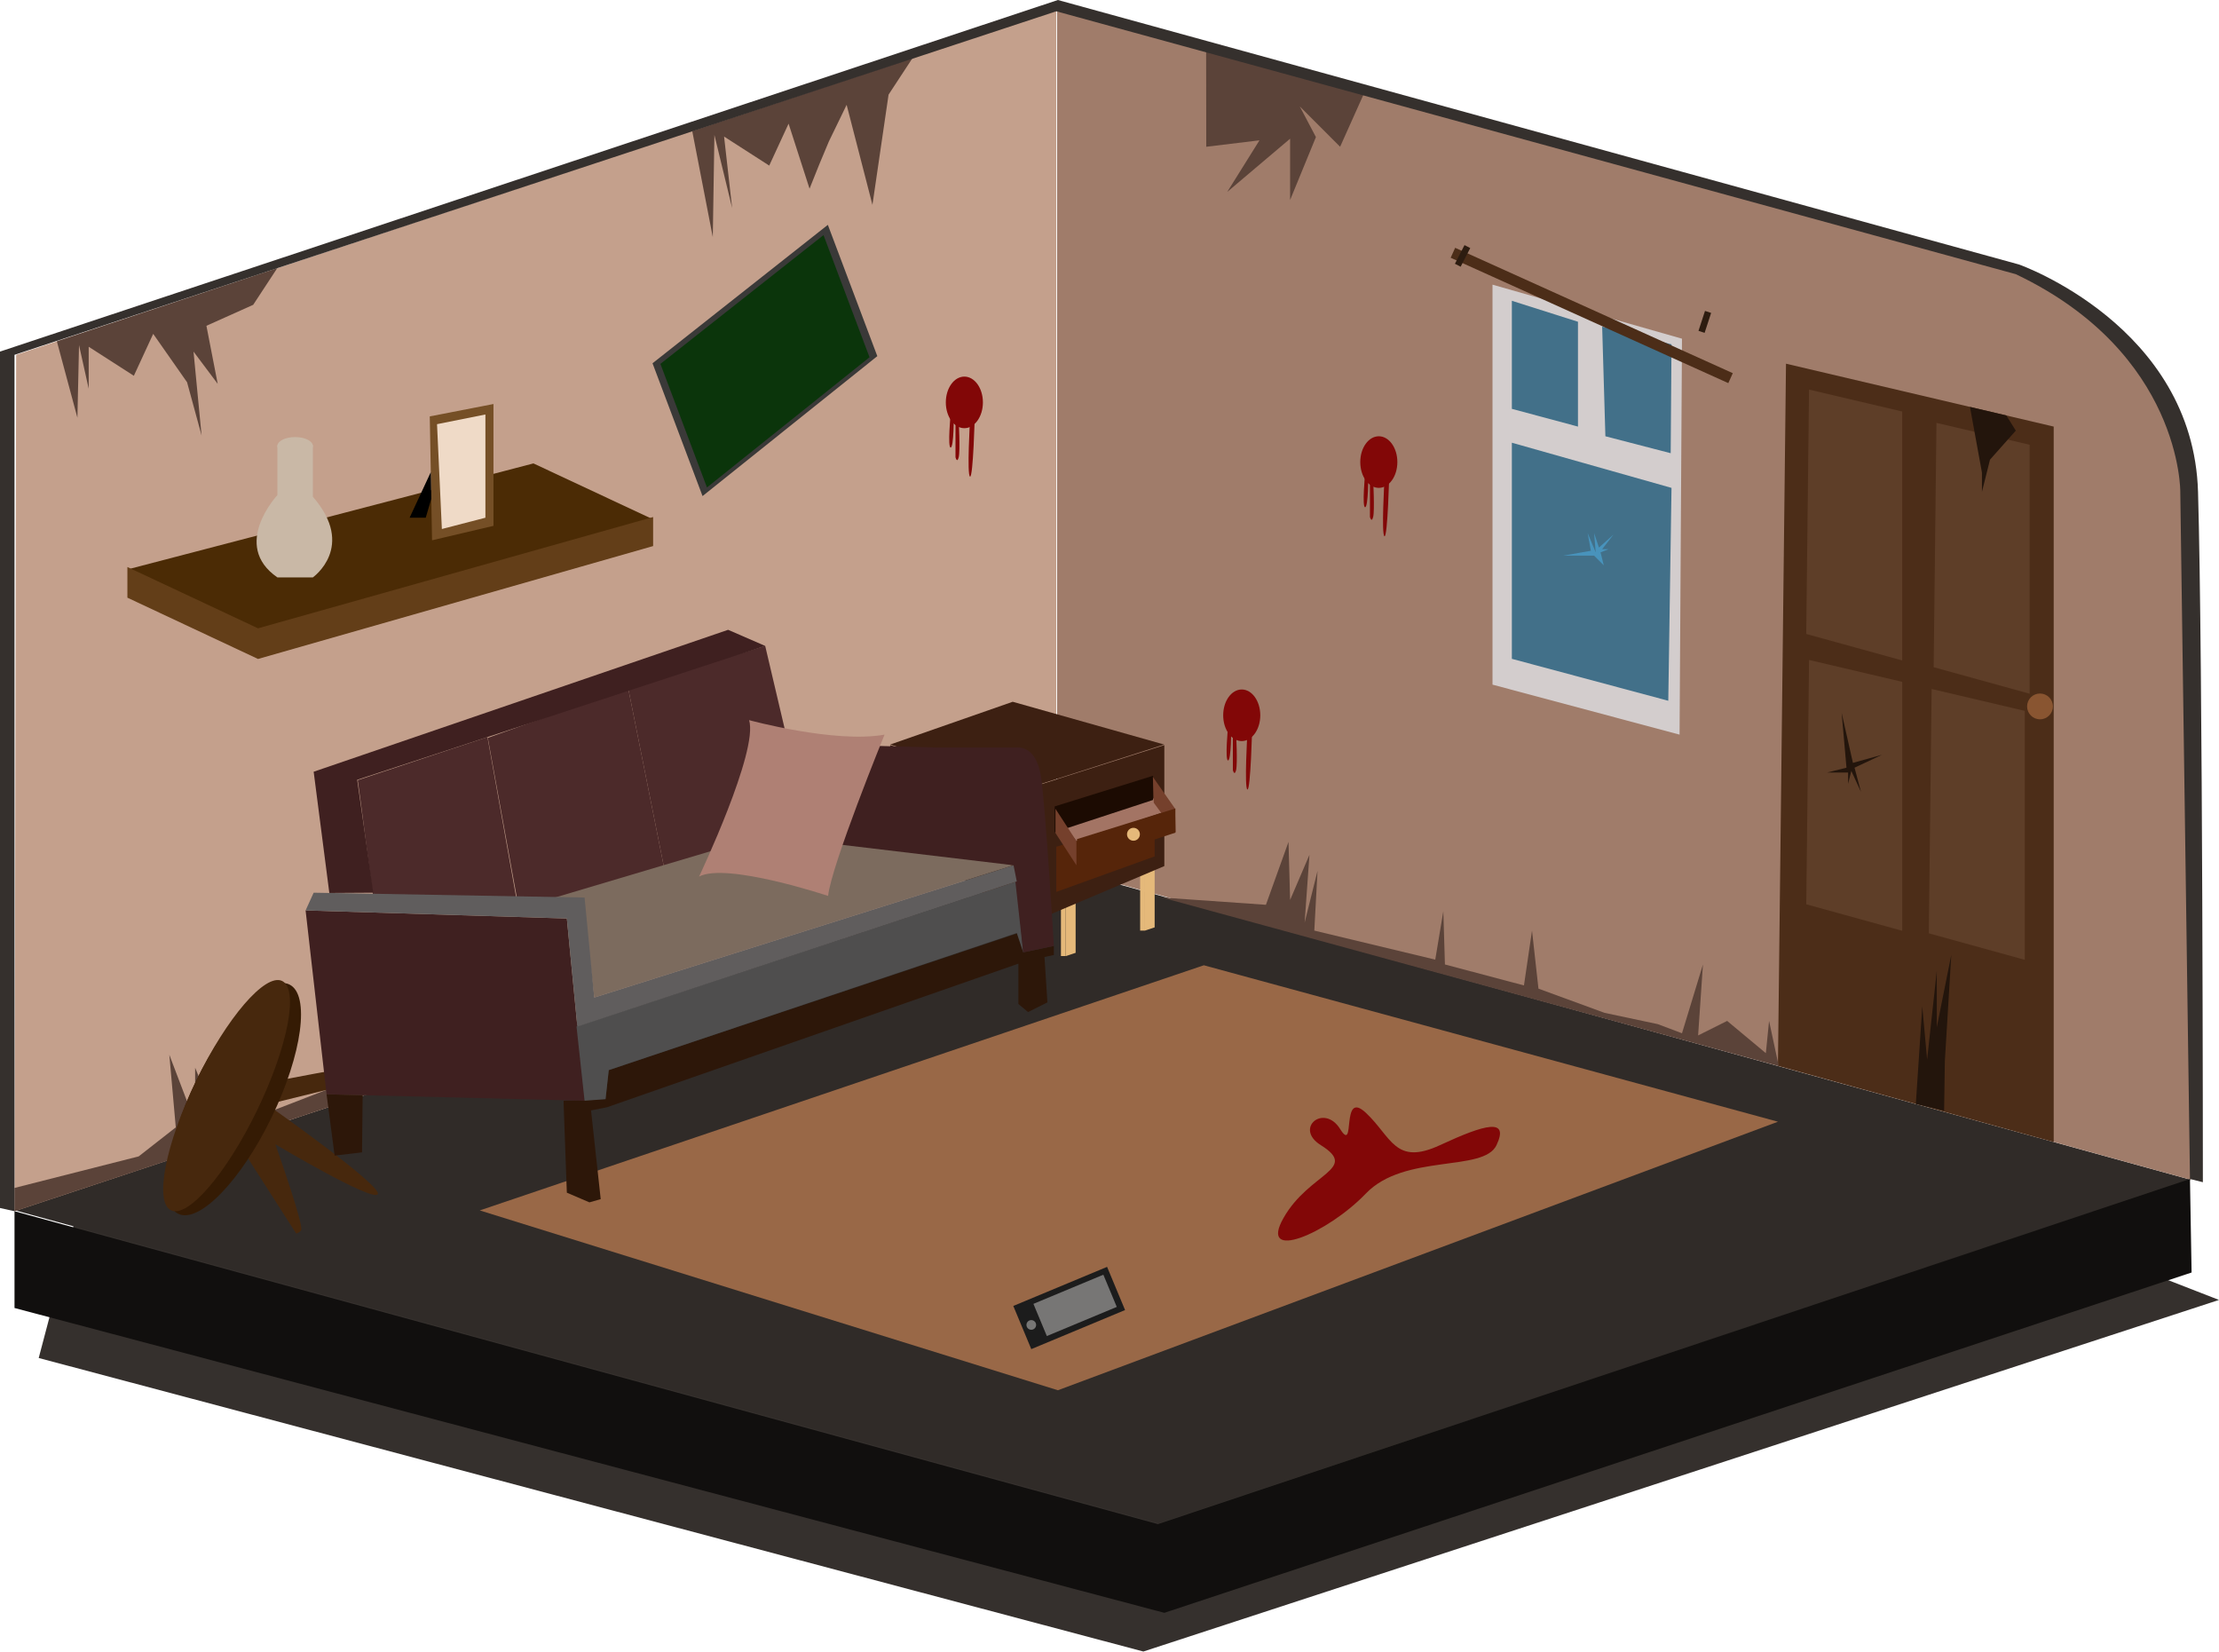
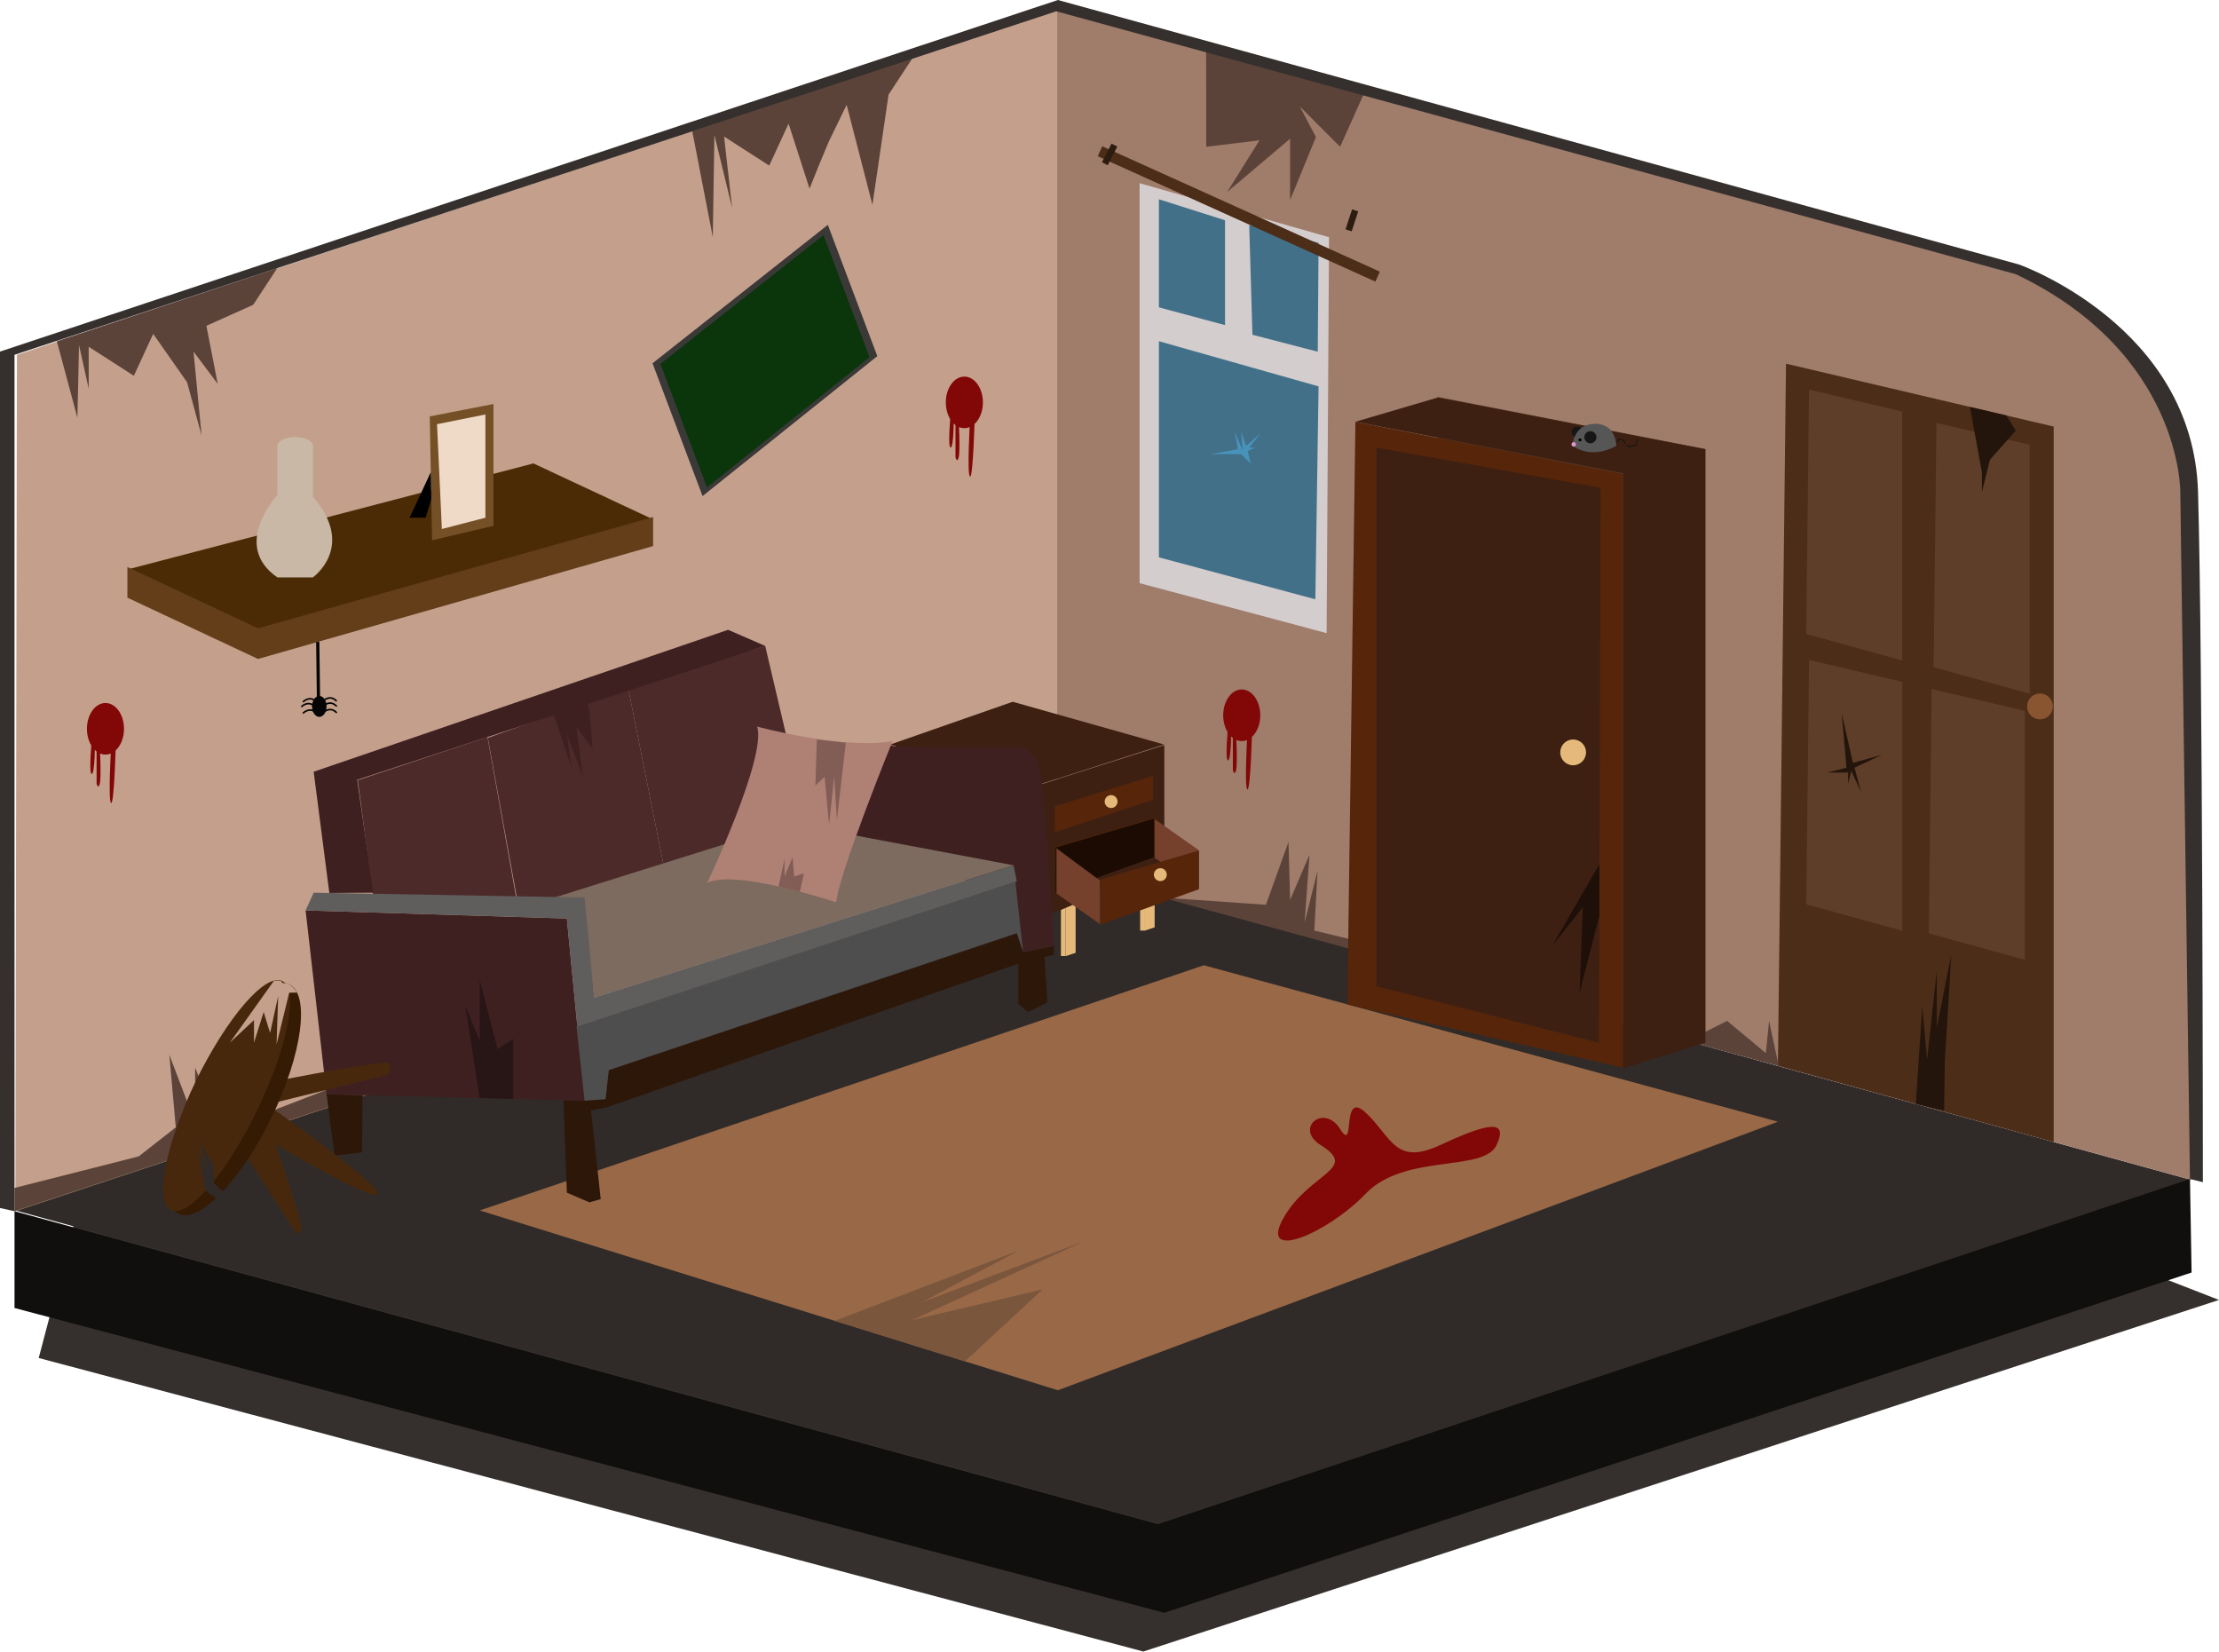
<svg xmlns="http://www.w3.org/2000/svg" id="Calque_1" data-name="Calque 1" viewBox="0 0 1376 1024">
  <defs>
-     <style>.cls-1{fill:#35302d;}.cls-2{fill:#302b28;}.cls-3{fill:#3a1c05;}.cls-4{fill:#c4a08c;}.cls-5{fill:#a07c6a;}.cls-6{fill:#4c2a2a;}.cls-7{fill:#d3cdcd;}.cls-8{fill:#427089;}.cls-9{fill:#3a3938;}.cls-10{fill:#0b350b;}.cls-11{fill:#4893bc;}.cls-12{fill:#996847;}.cls-13{fill:#820707;}.cls-14{fill:#1c1c1c;}.cls-15{fill:#777675;}.cls-16{fill:#4c2d18;}.cls-17{fill:#5e3e28;}.cls-18{fill:#895531;}.cls-19{fill:#23150c;}.cls-20{fill:#5b4339;}.cls-21{fill:#47280d;}.cls-22{fill:#2d1c10;}.cls-23{fill:#351b04;}.cls-24{fill:#110f0e;}.cls-25{fill:none;stroke:#e0d082;stroke-miterlimit:10;stroke-width:4px;}.cls-26{fill:#3f2020;}.cls-27{fill:#2d1709;}.cls-28{fill:#e5b97a;}.cls-29{fill:#3d2012;}.cls-30{fill:#7c6b5e;}.cls-31{fill:#4f4e4e;}.cls-32{fill:#af8074;}.cls-33{fill:#56250a;}.cls-34{fill:#605d5d;}.cls-35{fill:#4b2b05;}.cls-36{fill:#633e18;}.cls-37{fill:#c9b8a6;}.cls-38{fill:#754f26;}.cls-39{fill:#efdac7;}.cls-40{fill:#a37464;}.cls-41{fill:#1c0b02;}.cls-42{fill:#75402c;}</style>
+     <style>.cls-1{fill:#35302d;}.cls-2{fill:#302b28;}.cls-3{fill:#3a1c05;}.cls-4{fill:#c4a08c;}.cls-5{fill:#a07c6a;}.cls-6{fill:#4c2a2a;}.cls-7{fill:#3a3938;}.cls-8{fill:#0b350b;}.cls-9{fill:#996847;}.cls-10{fill:#820707;}.cls-11{fill:#4c2d18;}.cls-12{fill:#5e3e28;}.cls-13{fill:#895531;}.cls-14{fill:#23150c;}.cls-15{fill:#5b4339;}.cls-16{fill:#110f0e;}.cls-17,.cls-36,.cls-38{fill:none;stroke-miterlimit:10;}.cls-17{stroke:#e0d082;stroke-width:4px;}.cls-18{fill:#3f2020;}.cls-19{fill:#2d1709;}.cls-20{fill:#e5b97a;}.cls-21{fill:#3d2012;}.cls-22{fill:#4f4e4e;}.cls-23{fill:#56250a;}.cls-24{fill:#4b2b05;}.cls-25{fill:#633e18;}.cls-26{fill:#c9b8a6;}.cls-27{fill:#754f26;}.cls-28{fill:#efdac7;}.cls-29{fill:#d3cdcd;}.cls-30{fill:#427089;}.cls-31{fill:#4893bc;}.cls-32{fill:#2d1c10;}.cls-33{fill:#7c6b5e;}.cls-34{fill:#605d5d;}.cls-35{fill:#af8074;}.cls-36,.cls-38{stroke:#050505;}.cls-36{stroke-width:2px;}.cls-37{fill:#050505;}.cls-38{stroke-linecap:round;}.cls-39{fill:#825d56;}.cls-40{fill:#7a563d;}.cls-41{fill:#47280d;}.cls-42{fill:#351b04;}.cls-43{fill:#281515;}.cls-44{fill:#1e0f09;}.cls-45{fill:#161616;}.cls-46{fill:#565656;}.cls-47{fill:#db9aca;}.cls-48{fill:#1c0b02;}.cls-49{fill:#75402c;}</style>
  </defs>
  <polygon class="cls-1" points="24 842 709 1024 1376 806 1340 792 57 717 24 842" />
  <polygon class="cls-2" points="9.5 750.5 654.5 537.5 1358.5 731.5 718.5 944.5 9.5 750.5" />
  <path class="cls-3" d="M919,581" transform="translate(-287.5 -49.5)" />
-   <polygon class="cls-4" points="9 751 10 220 74.89 198.47 655 6 655 537 9 751" />
+   <polygon class="cls-4" points="9.5 751 10.5 220 75.39 198.47 655.5 6 655.5 537 9.5 751" />
  <path class="cls-5" d="M943,56l597,163s104,42,106,159,0,403,0,403L943,587Z" transform="translate(-287.5 -49.5)" />
  <polygon class="cls-6" points="474.5 400.5 502.5 519.5 413.5 546.5 389.5 426.5 474.5 400.5" />
-   <polygon class="cls-7" points="925.5 176.5 1043 210 1041.5 455.5 925.5 424.5 925.5 176.5" />
-   <polygon class="cls-8" points="937.5 186.5 978.5 199.5 978.5 264.5 937.5 253.5 937.5 186.5" />
-   <polygon class="cls-8" points="993.5 202.5 1036.5 213.5 1036 281 995.5 270.5 993.5 202.5" />
-   <polygon class="cls-8" points="937.5 274.5 1036.5 302.5 1034.5 434.5 937.5 408.5 937.5 274.5" />
-   <polygon class="cls-9" points="404.63 225.24 513.35 139.41 544.02 220.82 435.65 307.59 404.63 225.24" />
-   <polygon class="cls-10" points="409.52 225.62 510.66 145.77 539.19 221.51 438.38 302.23 409.52 225.62" />
-   <polygon class="cls-11" points="989.5 342.5 988.5 330.5 991.5 339.5 1000.5 331.5 993.5 340.5 997.5 340.5 992.5 342.5 994.5 350.5 988.5 344.5 969.5 344.5 986.5 341.5 984.5 330.5 989.5 342.5" />
-   <polygon class="cls-12" points="297.5 750.5 656 862 1102.5 695.5 746.5 598.5 297.5 750.5" />
-   <path class="cls-13" d="M1106.5,759.5c-16.73-10.45,2-26,12-10s0-25,16-10,18,33,46,20,43-17,35,0-57,5-81,30-67,43-51,15S1130.5,774.5,1106.5,759.5Z" transform="translate(-287.5 -49.5)" />
-   <path class="cls-13" d="M877,306s-2,21,0,21,2-20,2-20l1,2v24s1,4,2,0,0-23,0-23h7s-2,34,0,35,3-39,3-39Z" transform="translate(-287.5 -49.5)" />
-   <path class="cls-13" d="M1134,343s-2,21,0,21,2-20,2-20l1,2v24s1,4,2,0,0-23,0-23h7s-2,34,0,35,3-39,3-39Z" transform="translate(-287.5 -49.5)" />
-   <path class="cls-13" d="M1049,500s-2,21,0,21,2-20,2-20l1,2v24s1,4,2,0,0-23,0-23h7s-2,34,0,35,3-39,3-39Z" transform="translate(-287.5 -49.5)" />
-   <rect class="cls-14" x="919" y="846" width="63" height="29" transform="translate(-545.35 382.27) rotate(-22.62)" />
-   <rect class="cls-15" x="930.67" y="848.07" width="46.98" height="21.63" transform="translate(-544.44 383.55) rotate(-22.62)" />
-   <circle class="cls-15" cx="639.5" cy="821.5" r="3" />
-   <polygon class="cls-16" points="1102.5 660.85 1107.5 225.5 1273.5 264.5 1273.5 708.08 1102.5 660.85" />
-   <polygon class="cls-17" points="1120.04 393.07 1121.78 241.56 1179.54 255.14 1179.54 409.5 1120.04 393.07" />
-   <polygon class="cls-17" points="1199.06 413.69 1200.8 262.19 1258.56 275.76 1258.56 430.12 1199.06 413.69" />
-   <polygon class="cls-17" points="1120.06 560.69 1121.8 409.19 1179.56 422.76 1179.56 577.12 1120.06 560.69" />
-   <polygon class="cls-17" points="1196.06 578.69 1197.8 427.19 1255.56 440.76 1255.56 595.12 1196.06 578.69" />
-   <circle class="cls-18" cx="1265" cy="438" r="8" />
-   <polygon class="cls-19" points="1145 476 1142 442 1149 473 1167 468 1150 476 1154 491 1148 478 1146 486 1146 479 1133 479 1145 476" />
-   <polygon class="cls-20" points="737 561 1103 661 1097 633 1095 653 1071 633 1053 642 1056 598 1043 640.66 1028 635 995 628 954 613 950 577 945 611 896 598 895 565 890 595 815 577 817 540 809 572 812 530 800 558 799 522 785 561 720.5 556.5 737 561" />
-   <polygon class="cls-19" points="1221.57 252.3 1229 293 1229 305 1234 285 1250 267 1244.11 257.59 1221.57 252.3" />
-   <polygon class="cls-20" points="9 751 363.89 633.47 286 649 265 608 273 654 256 654 223 608 238.04 662 137 701 121 662 121 696 105 654 109 699 86 717 9 736.56 9 751" />
-   <path class="cls-21" d="M458.24,759s60.92,36.28,63.54,30.88-68.66-55.53-68.66-55.53L527.59,716s3.08-4.06,1.26-7.17-90.61,15-90.61,15l-12.58,32.8,14.43,9.22,31,48.37s.9.44,3.11-1.82S458.24,759,458.24,759Z" transform="translate(-287.5 -49.5)" />
-   <rect class="cls-16" x="1180.12" y="241.67" width="188.9" height="6.77" transform="translate(-73.77 -552.25) rotate(24.3)" />
-   <rect class="cls-22" x="1192.41" y="201.72" width="4" height="13" transform="translate(-60.46 -572.15) rotate(27.18)" />
-   <rect class="cls-22" x="1342.7" y="242.49" width="4" height="13" transform="translate(-143.88 -454.44) rotate(18.08)" />
-   <ellipse class="cls-23" cx="432.51" cy="731.05" rx="79" ry="26" transform="translate(-701.5 751.7) rotate(-64.13)" />
-   <ellipse class="cls-21" cx="428.01" cy="728.86" rx="79" ry="21" transform="translate(-702.07 746.42) rotate(-64.13)" />
-   <polygon class="cls-20" points="95 207 116 237 125 270 120 218 135 238 128 202 157 189 171.91 166.28 35.26 211.62 48 259 49 214 55 241 55 215 83 233 95 207" />
-   <polygon class="cls-20" points="489 76.67 502 117 508 102 514 87.67 525 65 541 127 551 58.67 565.91 35.95 429.26 81.29 442 147 443 83.67 454 129 449 84.67 477 102.67 489 76.67" />
-   <polygon class="cls-20" points="747.92 31.73 748 91 781 87 761 119 800 86 800 124 816 85 806 66 831 91 845.61 58.41 747.92 31.73" />
-   <polygon class="cls-19" points="1188 684.52 1192 624 1195 657 1201 602 1201 637 1210 592 1206 658 1205.55 688.65 1188 684.52" />
-   <polygon class="cls-24" points="9 751 9 811 722 1000 1359 789 1358 731 718 945 9 751" />
+   <polygon class="cls-7" points="404.63 225.24 513.35 139.41 544.02 220.82 435.65 307.59 404.63 225.24" />
+   <polygon class="cls-8" points="409.52 225.62 510.66 145.77 539.19 221.51 438.38 302.23 409.52 225.62" />
+   <polygon class="cls-9" points="297.5 750.5 656 862 1102.5 695.5 746.5 598.5 297.5 750.5" />
+   <path class="cls-10" d="M1106.5,759.5c-16.73-10.45,2-26,12-10s0-25,16-10,18,33,46,20,43-17,35,0-57,5-81,30-67,43-51,15S1130.5,774.5,1106.5,759.5Z" transform="translate(-287.5 -49.5)" />
+   <path class="cls-10" d="M877,306s-2,21,0,21,2-20,2-20l1,2v24s1,4,2,0,0-23,0-23h7s-2,34,0,35,3-39,3-39Z" transform="translate(-287.5 -49.5)" />
+   <path class="cls-10" d="M1134,343s-2,21,0,21,2-20,2-20l1,2v24s1,4,2,0,0-23,0-23h7s-2,34,0,35,3-39,3-39Z" transform="translate(-287.5 -49.5)" />
+   <path class="cls-10" d="M1049,500s-2,21,0,21,2-20,2-20l1,2v24s1,4,2,0,0-23,0-23h7s-2,34,0,35,3-39,3-39Z" transform="translate(-287.5 -49.5)" />
+   <polygon class="cls-11" points="1102.5 660.85 1107.5 225.5 1273.5 264.5 1273.5 708.08 1102.5 660.85" />
+   <polygon class="cls-12" points="1120.04 393.07 1121.78 241.56 1179.54 255.14 1179.54 409.5 1120.04 393.07" />
+   <polygon class="cls-12" points="1199.06 413.69 1200.8 262.19 1258.56 275.76 1258.56 430.12 1199.06 413.69" />
+   <polygon class="cls-12" points="1120.06 560.69 1121.8 409.19 1179.56 422.76 1179.56 577.12 1120.06 560.69" />
+   <polygon class="cls-12" points="1196.06 578.69 1197.8 427.19 1255.56 440.76 1255.56 595.12 1196.06 578.69" />
+   <circle class="cls-13" cx="1265" cy="438" r="8" />
+   <polygon class="cls-14" points="1145 476 1142 442 1149 473 1167 468 1150 476 1154 491 1148 478 1146 486 1146 479 1133 479 1145 476" />
+   <polygon class="cls-15" points="737 561 1103 661 1097 633 1095 653 1071 633 1053 642 1056 598 1043 640.66 1028 635 995 628 954 613 950 577 945 611 896 598 895 565 890 595 815 577 817 540 809 572 812 530 800 558 799 522 785 561 720.5 556.5 737 561" />
+   <polygon class="cls-14" points="1221.57 252.3 1229 293 1229 305 1234 285 1250 267 1244.11 257.59 1221.57 252.3" />
+   <polygon class="cls-15" points="9 751 363.89 633.47 286 649 265 608 273 654 256 654 223 608 238.04 662 137 701 121 662 121 696 105 654 109 699 86 717 9 736.56 9 751" />
+   <polygon class="cls-15" points="95 207 116 237 125 270 120 218 135 238 128 202 157 189 171.91 166.28 35.26 211.62 48 259 49 214 55 241 55 215 83 233 95 207" />
+   <polygon class="cls-15" points="489 76.67 502 117 508 102 514 87.67 525 65 541 127 551 58.67 565.91 35.95 429.26 81.29 442 147 443 83.67 454 129 449 84.67 477 102.67 489 76.67" />
+   <polygon class="cls-15" points="747.92 31.73 748 91 781 87 761 119 800 86 800 124 816 85 806 66 831 91 845.61 58.41 747.92 31.73" />
+   <polygon class="cls-14" points="1188 684.52 1192 624 1195 657 1201 602 1201 637 1210 592 1206 658 1205.55 688.65 1188 684.52" />
+   <polygon class="cls-16" points="9 751 9 811 722 1000 1359 789 1358 731 718 945 9 751" />
  <path class="cls-1" d="M296.5,800.5l-9-2v-531l656-218,596,164s108,38,111,141,3,428,3,428l-8-2-6-426s1-86-102-135l-595-163-646,213Z" transform="translate(-287.5 -49.5)" />
-   <ellipse class="cls-13" cx="598" cy="249.5" rx="11.5" ry="16" />
-   <ellipse class="cls-13" cx="855" cy="286.5" rx="11.5" ry="16" />
-   <ellipse class="cls-13" cx="770" cy="443.5" rx="11.5" ry="16" />
-   <circle class="cls-25" cx="501.34" cy="495.62" r="9" />
-   <polyline class="cls-25" points="501.34 504.62 501.34 526.62 510.34 526.62" />
-   <line class="cls-25" x1="510.84" y1="517.12" x2="501.34" y2="517.12" />
+   <ellipse class="cls-10" cx="598" cy="249.5" rx="11.5" ry="16" />
+   <ellipse class="cls-10" cx="855" cy="286.5" rx="11.5" ry="16" />
+   <ellipse class="cls-10" cx="770" cy="443.5" rx="11.5" ry="16" />
+   <circle class="cls-17" cx="501.34" cy="495.62" r="9" />
+   <polyline class="cls-17" points="501.34 504.62 501.34 526.62 510.34 526.62" />
+   <line class="cls-17" x1="510.84" y1="517.12" x2="501.34" y2="517.12" />
  <path class="cls-6" d="M509.34,533.24l80.43-26.74c5.74,32.17,12,66.83,17.73,99-29.33-.33-59.17.83-88.5.5C515.78,583.08,512.56,556.16,509.34,533.24Z" transform="translate(-287.5 -49.5)" />
  <polygon class="cls-6" points="389.5 426.5 413.5 546.5 364.5 566.5 320.5 556.5 302.5 457.5 389.5 426.5" />
-   <polygon class="cls-26" points="204.22 553.67 231.5 553.5 221.5 483.5 474.5 400.5 451.5 390.5 194.5 478.5 204.22 553.67" />
-   <polyline class="cls-27" points="376.5 686.5 366.5 688.5 372.5 743.5 365.5 745.5 351.5 739.5 349.5 684.5 349.5 682.5 349.87 682.5 375.5 681.5 377.5 663.5 631.5 578.5 634.5 590.5 653.5 586.5 653.5 592.13 647.68 593.37 649.5 621.5 637.5 627.5 631.5 622.5 631.5 600.5 631.5 597.5" />
-   <polygon class="cls-26" points="202.5 678.5 362.5 682.5 351.5 569.5 189.5 564.5 202.5 678.5" />
-   <polygon class="cls-27" points="202.5 678.5 224.88 679.06 224.5 714.5 207.5 716.5 202.5 678.5" />
-   <polygon class="cls-28" points="716 535 716 575 710 577 710 536 716 535" />
-   <polygon class="cls-28" points="707 538 707 577 710 577 710 536.15 707 538" />
-   <polygon class="cls-28" points="667 550.79 667 590.79 661 592.79 661 551.79 667 550.79" />
-   <polygon class="cls-28" points="657.89 553.79 657.89 592.79 660.89 592.79 660.89 551.94 657.89 553.79" />
-   <polygon class="cls-29" points="627.99 435.12 721.84 461.62 635.99 489.12 552.05 461.62 627.99 435.12" />
-   <polygon class="cls-29" points="552 462 552 513 637 573 722 537 722 462 637 489 552 462" />
-   <polygon class="cls-30" points="362.5 565.5 368.5 618.5 628.5 536.5 497 511 337.11 558.59 362.5 565.5" />
-   <polygon class="cls-31" points="377.5 663.5 375.5 681.5 362.5 682.5 357.5 636.5 630.5 546.5 634.5 590.5 630.5 578.5 377.5 663.5" />
-   <path class="cls-26" d="M868,513h50s12-2,15,18,8,105,8,105l-19,4-6-54L777.5,569.5q-.5-29.5-1-59Z" transform="translate(-287.5 -49.5)" />
-   <path class="cls-32" d="M752,496s53.2,14.55,84,9c-.2.45-33,81-35,100,0,0-63-21-80-12C721,593,758,515,752,496Z" transform="translate(-287.5 -49.5)" />
-   <polygon class="cls-33" points="655 525 655 553 716 531 716 507 655 525" />
-   <circle class="cls-28" cx="692" cy="522" r="4" />
+   <polygon class="cls-18" points="204.22 553.67 231.5 553.5 221.5 483.5 474.5 400.5 451.5 390.5 194.5 478.5 204.22 553.67" />
+   <polyline class="cls-19" points="376.5 686.5 366.5 688.5 372.5 743.5 365.5 745.5 351.5 739.5 349.5 684.5 349.5 682.5 349.87 682.5 375.5 681.5 377.5 663.5 631.5 578.5 634.5 590.5 653.5 586.5 653.5 592.13 647.68 593.37 649.5 621.5 637.5 627.5 631.5 622.5 631.5 600.5 631.5 597.5" />
+   <polygon class="cls-18" points="202.5 678.5 362.5 682.5 351.5 569.5 189.5 564.5 202.5 678.5" />
+   <polygon class="cls-19" points="202.5 678.5 224.88 679.06 224.5 714.5 207.5 716.5 202.5 678.5" />
+   <polygon class="cls-20" points="716 535 716 575 710 577 710 536 716 535" />
+   <polygon class="cls-20" points="707 538 707 577 710 577 710 536.15 707 538" />
+   <polygon class="cls-20" points="667 550.79 667 590.79 661 592.79 661 551.79 667 550.79" />
+   <polygon class="cls-20" points="657.89 553.79 657.89 592.79 660.89 592.79 660.89 551.94 657.89 553.79" />
+   <polygon class="cls-21" points="627.99 435.12 721.84 461.62 635.99 489.12 552.05 461.62 627.99 435.12" />
+   <polygon class="cls-21" points="552 462 552 513 637 573 722 537 722 462 637 489 552 462" />
+   <polygon class="cls-22" points="377.5 663.5 375.5 681.5 362.5 682.5 357.5 636.5 630.5 546.5 634.5 590.5 630.5 578.5 377.5 663.5" />
+   <path class="cls-18" d="M868,513h50s12-2,15,18,8,105,8,105l-19,4-6-54L777.5,569.5q-.5-29.5-1-59Z" transform="translate(-287.5 -49.5)" />
+   <polygon class="cls-23" points="715 481 654 500 654 516 715 496 715 481" />
+   <polygon class="cls-23" points="655 525 655 553 716 531 716 507 655 525" />
+   <circle class="cls-20" cx="689" cy="497" r="4" />
+   <circle class="cls-20" cx="692" cy="522" r="4" />
+   <polygon class="cls-24" points="330.78 287.33 404.63 321.87 160.54 390.86 79.13 353.04 330.78 287.33" />
+   <polygon class="cls-25" points="79 351.58 160 389.58 405 320.58 405 338.58 160 408.58 79 370.58 79 351.58" />
+   <path class="cls-26" d="M459.5,325.5v31s-29,31,0,51h22s27-19,0-50v-32Z" transform="translate(-287.5 -49.5)" />
+   <ellipse class="cls-26" cx="183" cy="276.5" rx="11" ry="5.5" />
+   <polygon class="cls-27" points="267.91 335 306 326.04 306 250.5 266.5 258.18 267.91 335" />
+   <polygon points="267.13 292.75 254 321 264 321 267.44 309.24 267.13 292.75" />
+   <polygon class="cls-28" points="271 263 301 257 301 321 274 328 271 263" />
+   <polygon class="cls-29" points="706.64 113.57 824.14 147.07 822.64 392.57 706.64 361.57 706.64 113.57" />
+   <polygon class="cls-30" points="718.64 123.57 759.64 136.57 759.64 201.57 718.64 190.57 718.64 123.57" />
+   <polygon class="cls-30" points="774.64 139.57 817.64 150.57 817.14 218.07 776.64 207.57 774.64 139.57" />
+   <polygon class="cls-30" points="718.64 211.57 817.64 239.57 815.64 371.57 718.64 345.57 718.64 211.57" />
+   <polygon class="cls-31" points="770.64 279.57 769.64 267.57 772.64 276.57 781.64 268.57 774.64 277.57 778.64 277.57 773.64 279.57 775.64 287.57 769.64 281.57 750.64 281.57 767.64 278.57 765.64 267.57 770.64 279.57" />
+   <rect class="cls-11" x="961.26" y="178.73" width="188.9" height="6.77" transform="translate(-119.05 -467.77) rotate(24.3)" />
+   <rect class="cls-32" x="973.55" y="138.79" width="4" height="13" transform="translate(-113.38 -479.12) rotate(27.18)" />
+   <rect class="cls-32" x="1123.84" y="179.56" width="4" height="13" transform="translate(-174.21 -389.64) rotate(18.08)" />
+   <polygon class="cls-33" points="362.5 565.5 368.5 618.5 628.5 536.5 490.5 510.5 337.11 558.59 362.5 565.5" />
  <polygon class="cls-34" points="189.5 564.5 194.5 553.5 362.5 556.5 368.5 618.5 628.5 536.5 630.5 546.5 358 636.56 351.5 569.5 189.5 564.5" />
-   <polygon class="cls-35" points="330.78 287.33 404.63 321.87 160.54 390.86 79.13 353.04 330.78 287.33" />
-   <polygon class="cls-36" points="79 351.58 160 389.58 405 320.58 405 338.58 160 408.58 79 370.58 79 351.58" />
-   <path class="cls-37" d="M459.5,325.5v31s-29,31,0,51h22s27-19,0-50v-32Z" transform="translate(-287.5 -49.5)" />
-   <ellipse class="cls-37" cx="183" cy="276.5" rx="11" ry="5.5" />
-   <polygon class="cls-38" points="267.91 335 306 326.04 306 250.5 266.5 258.18 267.91 335" />
-   <polygon points="267.13 292.75 254 321 264 321 267.44 309.24 267.13 292.75" />
-   <polygon class="cls-39" points="271 263 301 257 301 321 274 328 271 263" />
-   <polygon class="cls-40" points="667.5 521.5 720.5 503.88 712.5 490.5 659.39 511 667.5 521.5" />
-   <polygon class="cls-41" points="715 481 654 500 654 516 715 496 715 481" />
-   <polygon class="cls-42" points="667.5 521.5 654.5 501.5 654.5 516.5 667.5 536.5 667.5 521.5" />
-   <polygon class="cls-42" points="714.9 481.74 728.58 501.27 729.1 516.26 715.45 497.73 714.9 481.74" />
-   <polygon class="cls-33" points="728.85 501.28 667.85 520.28 667.85 536.28 728.85 516.28 728.85 501.28" />
-   <circle class="cls-28" cx="702.85" cy="517.28" r="4" />
+   <path class="cls-35" d="M757,500s53.2,14.55,84,9c-.2.45-33,81-35,100,0,0-63-21-80-12C726,597,763,519,757,500Z" transform="translate(-287.5 -49.5)" />
+   <polygon class="cls-12" points="886.5 607.39 891.5 246.1 1057.5 278.46 1057.5 646.58 886.5 607.39" />
+   <polygon class="cls-23" points="835.5 622.85 840.5 261.56 1006.5 293.92 1006.5 662.04 835.5 622.85" />
+   <polygon class="cls-21" points="891.5 246.5 840.5 261.5 1006.5 293.5 1006.5 662.5 1057.5 646.5 1057.5 278.5 891.5 246.5" />
+   <polygon class="cls-21" points="853.5 277.5 992.5 302.5 991.5 646.5 853.5 611.5 853.5 277.5" />
+   <circle class="cls-20" cx="975.5" cy="466.5" r="8" />
+   <path class="cls-10" d="M344.4,508.38s-2,21,0,21,2-20,2-20l1,2v24s1,4,2,0,0-23,0-23h7s-2,34,0,35,3-39,3-39Z" transform="translate(-287.5 -49.5)" />
+   <ellipse class="cls-10" cx="65.4" cy="451.88" rx="11.5" ry="16" />
+   <line class="cls-36" x1="197.03" y1="398" x2="197.5" y2="433.5" />
+   <ellipse class="cls-37" cx="198" cy="438" rx="4.5" ry="6.5" />
+   <path class="cls-38" d="M488,484s4-4,8,0" transform="translate(-287.5 -49.5)" />
+   <path class="cls-38" d="M488.05,487.22s4-4,8,0" transform="translate(-287.5 -49.5)" />
+   <path class="cls-38" d="M488.05,491.22s4-4,8,0" transform="translate(-287.5 -49.5)" />
+   <path class="cls-38" d="M475.62,484.53s4-4,8,0" transform="translate(-287.5 -49.5)" />
+   <path class="cls-38" d="M474.62,487.53s4-4,8,0" transform="translate(-287.5 -49.5)" />
+   <path class="cls-38" d="M475.62,491.53s4-4,8,0" transform="translate(-287.5 -49.5)" />
+   <polygon class="cls-18" points="343.51 443.47 354.5 476.5 351.5 455.5 361.5 481.5 357.5 450.5 367.5 464.5 365.5 440.5 364.56 436.57 343.51 443.47" />
+   <polygon class="cls-39" points="482.8 549.65 486.5 532.5 486.5 543.5 491.5 531.5 492.5 543.5 498.5 541.5 496 552.88 482.8 549.65" />
+   <polygon class="cls-39" points="524.5 460.5 518.94 508.52 517.32 481.38 514.1 511.28 511.33 481.74 505.63 487.03 506.5 458.5 524.5 460.5" />
+   <polygon class="cls-40" points="517.61 818.96 631.5 775.5 571.5 807.5 672.5 769.5 565.5 818.5 646.5 799.5 598.38 844.08 517.61 818.96" />
+   <path class="cls-41" d="M458.24,759s60.92,36.28,63.54,30.88-68.66-55.53-68.66-55.53L527.59,716s3.08-4.06,1.26-7.17-90.61,15-90.61,15l-12.58,32.8,14.43,9.22,31,48.37s.9.44,3.11-1.82S458.24,759,458.24,759Z" transform="translate(-287.5 -49.5)" />
+   <ellipse class="cls-42" cx="432.51" cy="731.05" rx="79" ry="26" transform="translate(-701.5 751.7) rotate(-64.13)" />
+   <ellipse class="cls-41" cx="428.01" cy="728.86" rx="79" ry="21" transform="translate(-702.07 746.42) rotate(-64.13)" />
+   <polygon class="cls-43" points="297.5 680.88 288.5 623.5 297.5 645.5 297.5 607.5 308.5 650.5 318.21 644.19 318.21 681.39 297.5 680.88" />
+   <polygon class="cls-2" points="134.1 742.86 127.53 738.33 122.56 713.3 128.5 724.5 123.5 707.5 132.5 722.5 132.56 733.53 138.16 738.8 134.1 742.86" />
+   <path class="cls-4" d="M457.47,657.5,430,696l15-14v14l6-19,4,13,5-23-1,30,7.84-32,4.83-.08s-3.07-5.59-7.37-5.74S464.94,657,457.47,657.5Z" transform="translate(-287.5 -49.5)" />
+   <polygon class="cls-44" points="991.82 535.78 962.5 586.5 981.5 562.5 979.5 615.5 989.5 576.5 991.73 568.07 991.82 535.78" />
+   <circle class="cls-45" cx="977.83" cy="267.78" r="3.28" />
+   <path class="cls-46" d="M1289.78,326a16.46,16.46,0,0,0-.55-3.82c-1-4.07-4-9.94-12.66-9.91-13.21.1-14.09,13.35-14.09,13.35S1272.79,335,1289.78,326Z" transform="translate(-287.5 -49.5)" />
+   <path class="cls-45" d="M1289.71,324.48s2.76-4.64,5.11-.32,4,2.2,5.43,2,1.91.26,2.53-2.64-.68-1.92-.56-.87c.2,1.86-.62,2.89-1.61,2.52-3.11,1.77-5.64.16-5.33-1.28s-4.2-4.24-5.64.15Z" transform="translate(-287.5 -49.5)" />
+   <circle class="cls-45" cx="986.21" cy="271.1" r="3.75" />
+   <circle class="cls-47" cx="975.86" cy="275.54" r="1.4" />
+   <circle cx="1267.3" cy="322.26" r="0.94" transform="translate(437.76 1462.75) rotate(-79.78)" />
+   <polygon class="cls-48" points="654.62 525.48 654.62 553.48 715.62 531.48 715.62 507.48 654.62 525.48" />
+   <polygon class="cls-49" points="655.12 525.98 682.12 545.98 682.12 572.98 655.12 553.98 655.12 525.98" />
+   <polygon class="cls-49" points="716.12 507.98 743.12 526.98 743.12 550.98 716.12 531.98 716.12 507.98" />
+   <polygon class="cls-23" points="682.53 545.31 682.53 573.31 743.53 551.31 743.53 527.31 682.53 545.31" />
+   <circle class="cls-20" cx="719.53" cy="542.31" r="4" />
</svg>
